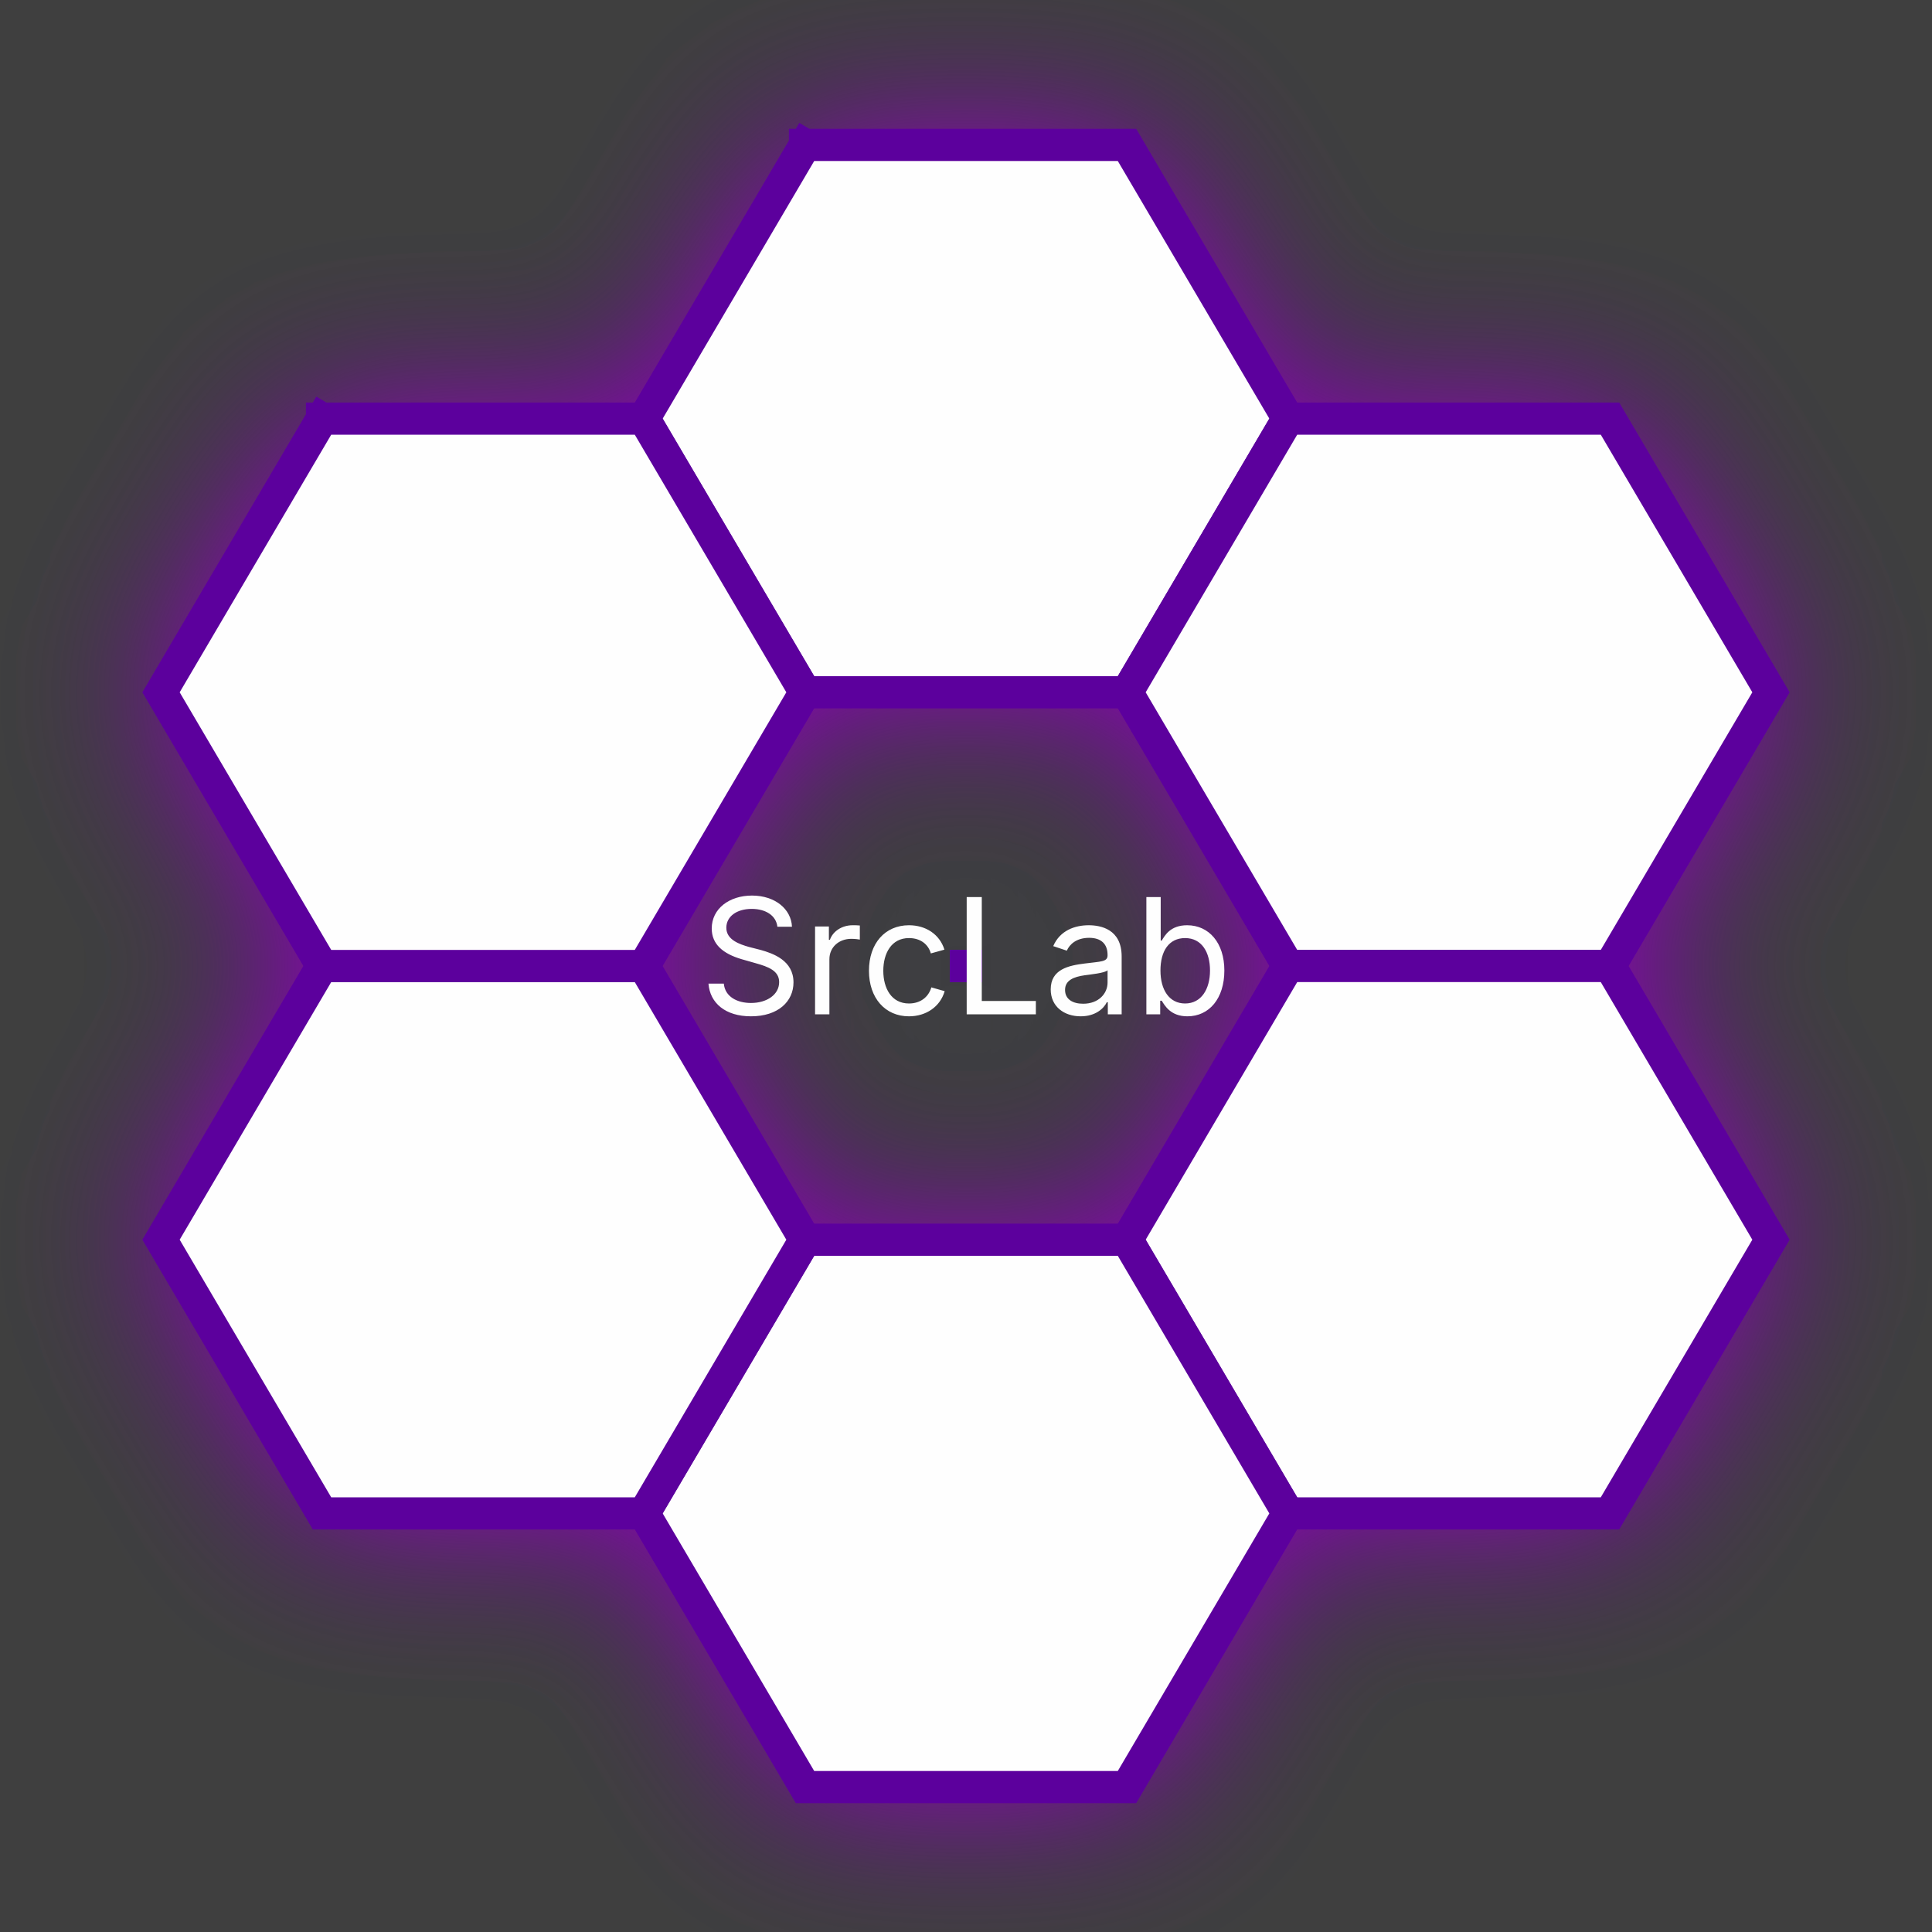
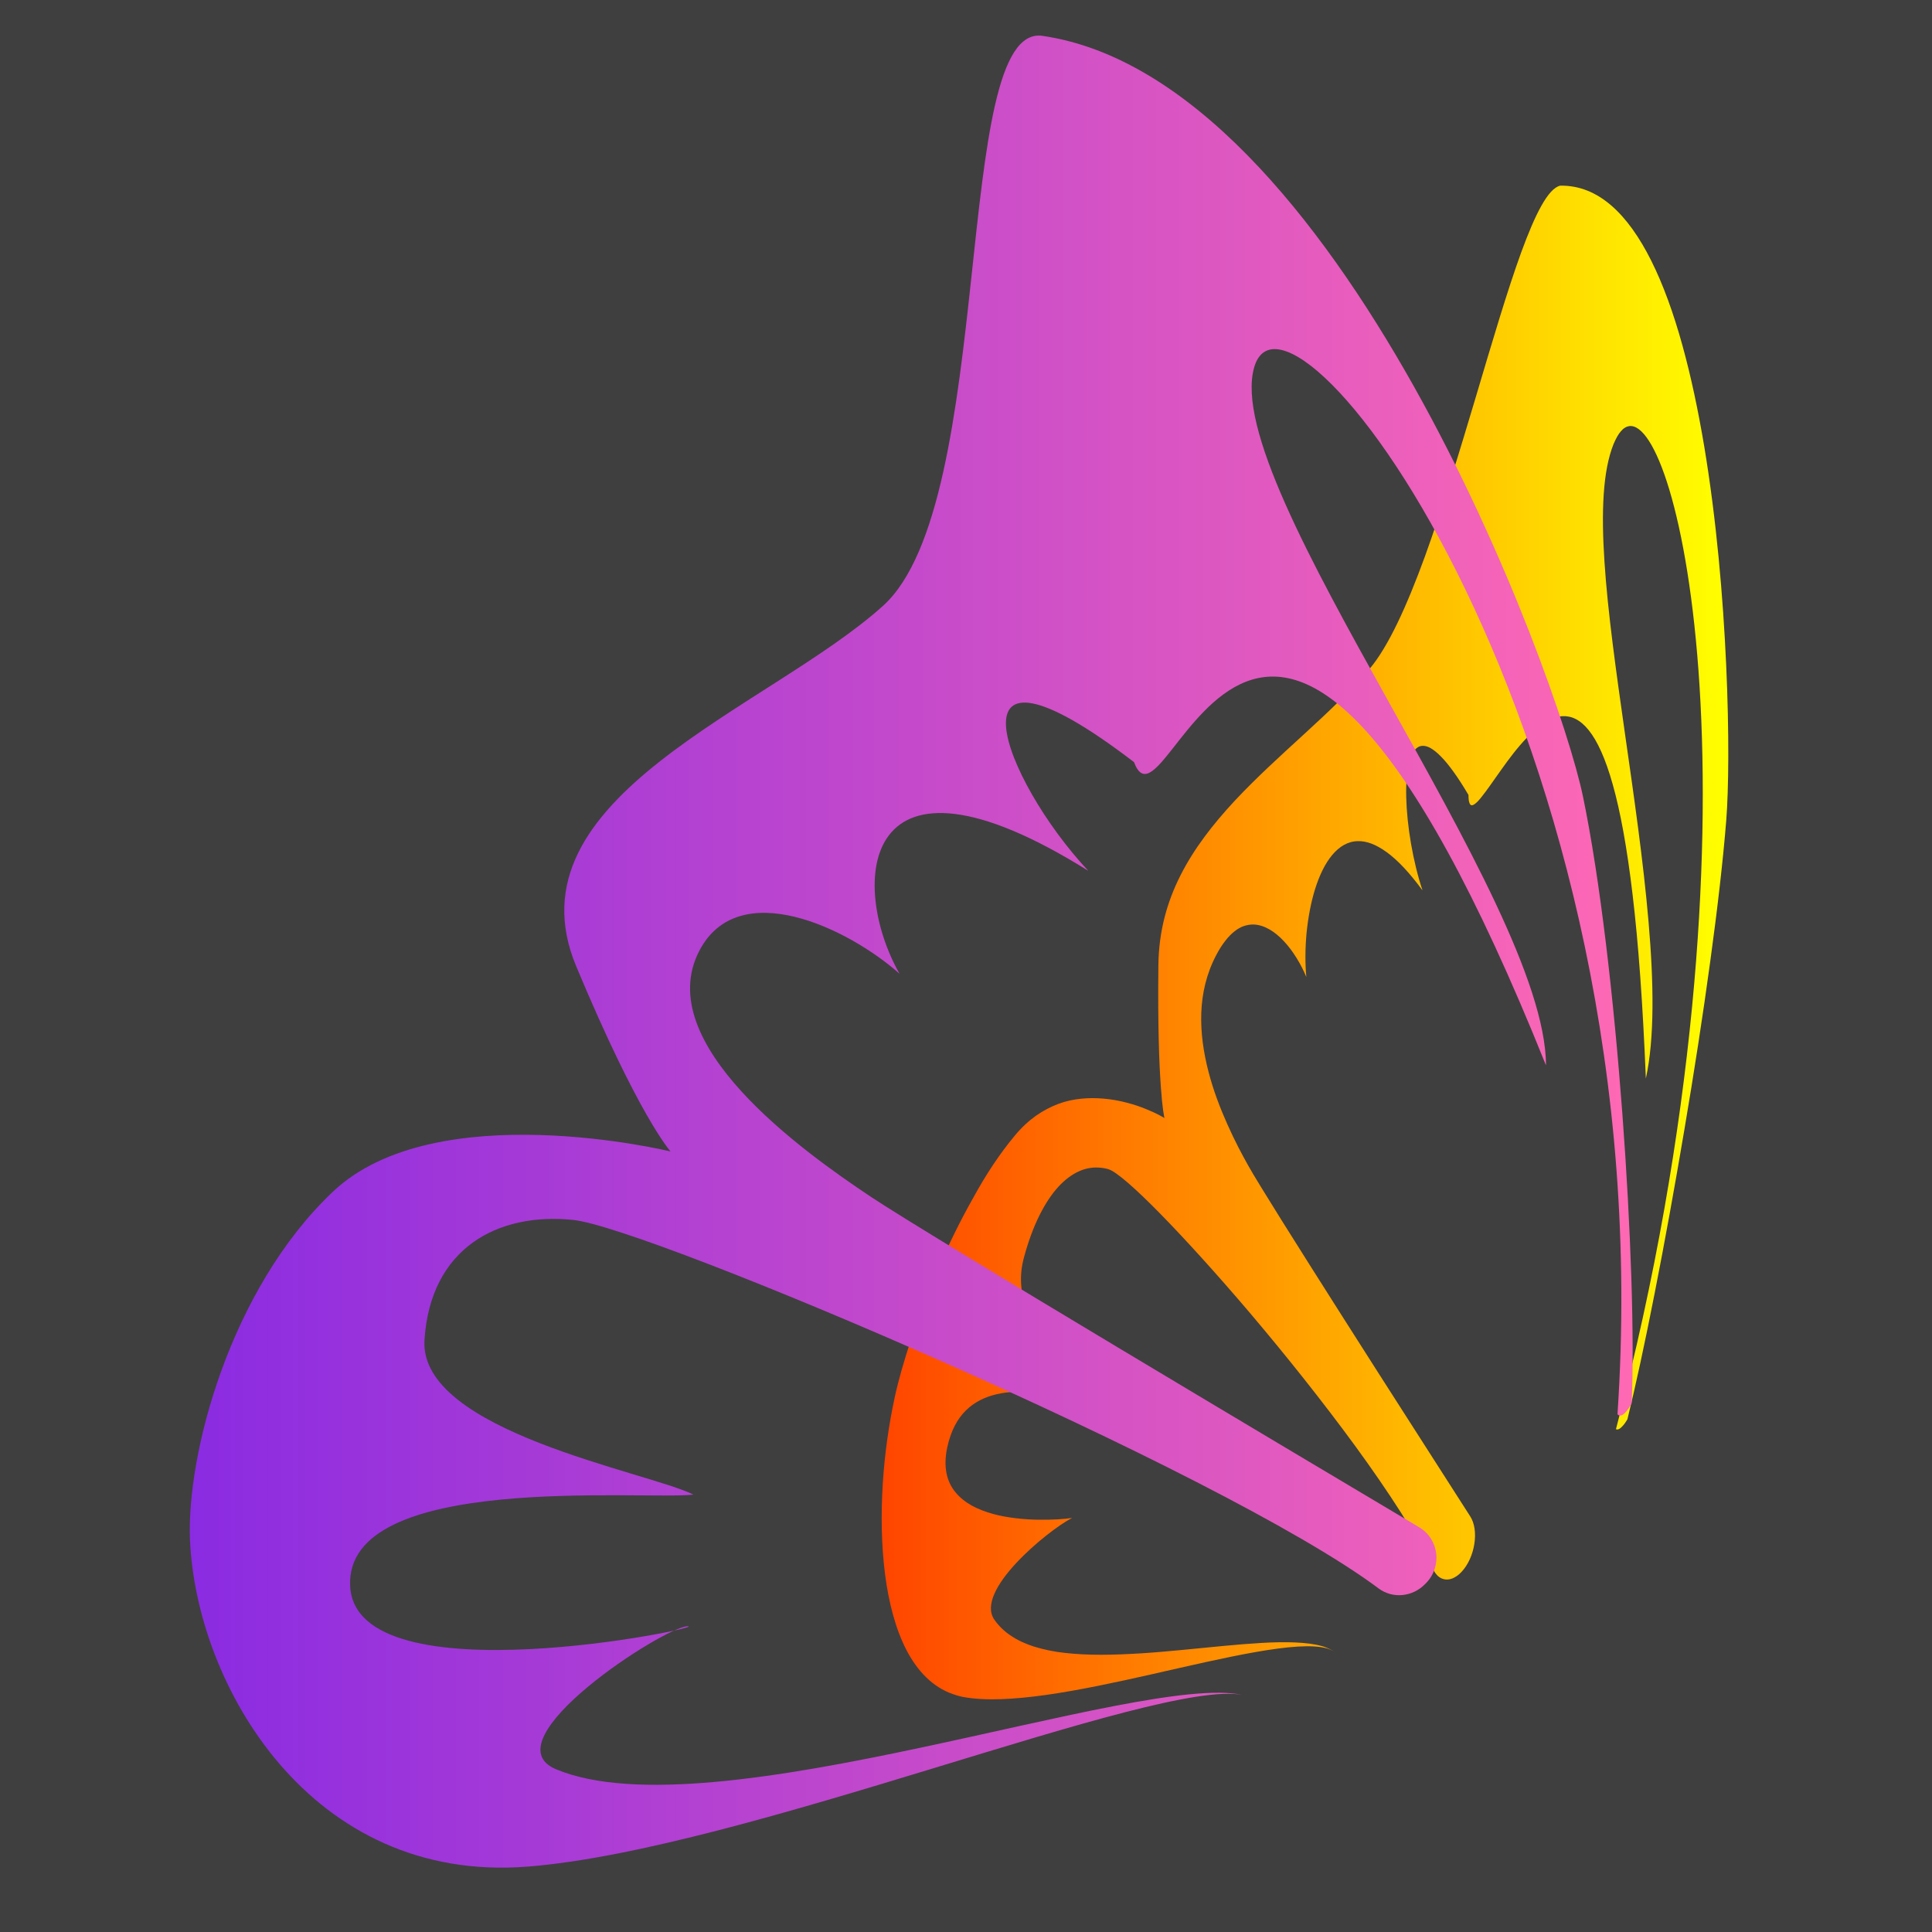
- <svg xmlns="http://www.w3.org/2000/svg" width="120" height="120">
+ <svg xmlns="http://www.w3.org/2000/svg" width="120" height="120" viewBox="0 0 1024 1024">
  <g id="group-back">
-     <rect id="back-global" x="0" y="0" width="120" height="120" fill="#3f3f3f" stroke="none" />
+     <rect id="back-global" x="0" y="0" width="100%" height="100%" fill="#3f3f3f" stroke="none" />
  </g>
-   <g id="group-hive" stroke-linecap="square" stroke-miterlimit="100" stroke="#5C009D" stroke-width="2" fill="#fefefe" filter="url(#filter-light)">
-     <path id="hive-top" d="M60,60 m-10,-51 l20,0 l10,17 l-10,17 l-20,0 l-10,-17 l10,-17" />
-     <path id="hive-right-top" d="M60,60 m20,-34 l20,0 l10,17 l-10,17 l-20,0 l-10,-17 l10,-17" />
-     <path id="hive-right-bottom" d="M60,60 m20,0 l20,0 l10,17 l-10,17 l-20,0 l-10,-17 l10,-17" />
-     <path id="hive-bottom" d="M60,60 m-10,17 l20,0 l10,17 l-10,17 l-20,0 l-10,-17 l10,-17" />
-     <path id="hive-left-bottom" d="M60,60 m-40,0 l20,0 l10,17 l-10,17 l-20,0 l-10,-17 l10,-17" />
-     <path id="hive-left-top" d="M60,60 m-40,-34 l20,0 l10,17 l-10,17 l-20,0 l-10,-17 l10,-17" />
-   </g>
-   <g id="group-title">
-     <text id="title-srclab" x="60" y="63" text-anchor="middle" font-family="Inter,Arial,sans-serif" font-size="10" fill="#fefefe">
-       SrcLab
-     </text>
+   <g id="group-fly">
+     <path d="M537.849 601.913c3.604-4.35 7.394-7.829 11.247-10.563 3.915-2.734 7.892-4.785 11.868-6.276 4.039-1.491 8.078-2.361 12.055-2.734 3.977-0.435 7.954-0.373 11.744-0.062 4.474 0.373 8.699 1.181 12.49 2.175 3.853 0.994 7.27 2.175 10.128 3.355 2.92 1.181 5.282 2.299 6.959 3.169 1.678 0.87 2.672 1.491 2.858 1.616-0.062-0.186-0.311-1.305-0.684-3.853-0.373-2.548-0.808-6.587-1.243-12.676-0.435-6.027-0.87-14.105-1.118-24.731-0.249-10.563-0.373-23.612-0.186-39.706 0.186-18.02 4.598-33.679 11.806-47.846 7.208-14.23 17.274-27.092 28.521-39.209 11.433-12.241 24.172-23.799 36.661-35.232 12.614-11.558 24.855-23.053 34.921-34.797 10.004-11.806 19.822-33.492 29.329-59.528 9.445-26.036 18.517-56.173 27.092-84.88 8.513-28.646 16.529-55.862 23.923-76.243 7.457-20.381 14.292-33.989 20.692-35.481 20.133-0.373 35.916 15.037 48.281 39.768 12.738 25.414 21.748 60.647 28.086 98.426 6.462 38.712 10.004 79.971 11.62 115.701 1.678 36.288 1.305 66.55 0.062 82.27-1.678 21.127-4.66 47.038-8.513 75.125-3.853 28.335-8.575 58.845-13.67 88.919-5.095 30.261-10.501 60.025-15.721 86.558-5.22 26.657-10.253 49.897-14.478 67.047-0.062 0.062-0.311 0.497-0.684 1.118-0.373 0.621-0.932 1.367-1.491 2.051-0.621 0.684-1.243 1.367-1.926 1.802-0.684 0.435-1.367 0.621-1.988 0.311 21.189-80.717 33.803-156.401 40.327-223.696 6.4-66.053 6.897-123.468 3.977-170.133-2.858-45.547-9.01-80.841-16.032-104.205-6.897-22.929-14.727-34.611-21.313-33.617-0.746 0.124-1.491 0.373-2.237 0.87-0.746 0.435-1.429 1.056-2.113 1.864-0.684 0.808-1.367 1.74-1.988 2.858s-1.243 2.423-1.864 3.853c-5.779 14.292-6.587 36.164-4.847 62.449 1.74 26.595 6.152 58.037 10.812 90.721 4.785 33.368 9.818 68.103 12.552 100.104 2.796 32.498 3.231 61.765-1.429 83.078-1.616-39.892-3.977-71.893-7.022-97.432-2.983-25.228-6.524-44.242-10.501-58.347-3.915-13.981-8.202-23.177-12.738-28.832-4.474-5.592-9.196-7.705-13.919-7.457-2.548 0.124-5.157 0.994-7.705 2.361-2.548 1.367-5.095 3.293-7.581 5.53s-4.909 4.847-7.27 7.581c-2.361 2.734-4.598 5.655-6.773 8.575-2.175 2.92-4.163 5.841-6.09 8.513-1.926 2.734-3.666 5.22-5.282 7.394s-3.045 3.977-4.225 5.22c-1.243 1.243-2.237 1.988-3.045 2.051-0.311 0-0.559-0.062-0.808-0.311-0.249-0.186-0.435-0.497-0.559-0.994a5.605 5.605 0 0 1-0.373-1.678c-0.062-0.684-0.124-1.553-0.124-2.486-2.858-4.847-5.468-8.886-7.892-12.241s-4.598-6.027-6.649-8.078c-1.988-2.051-3.853-3.542-5.468-4.474-1.616-0.932-3.107-1.305-4.412-1.243-3.231 0.186-5.468 3.169-6.835 7.954-1.367 4.847-1.926 11.558-1.74 19.138 0.186 7.643 1.056 16.218 2.548 24.793 1.491 8.575 3.542 17.15 6.09 24.731-3.542-4.785-6.897-8.886-10.066-12.241s-6.152-6.027-9.01-8.078c-2.858-2.051-5.53-3.542-8.016-4.474-2.486-0.932-4.909-1.367-7.084-1.305-5.406 0.062-9.942 2.858-13.732 7.394-3.79 4.536-6.773 10.812-9.01 17.958-2.237 7.146-3.728 15.224-4.536 23.302-0.746 8.078-0.808 16.156-0.124 23.364-1.367-3.355-3.107-6.711-5.095-9.942-1.988-3.231-4.225-6.276-6.711-8.948-2.423-2.61-5.095-4.847-7.829-6.4-2.734-1.553-5.592-2.486-8.451-2.548-1.678 0-3.293 0.249-4.971 0.808s-3.355 1.491-4.971 2.796c-1.678 1.305-3.293 2.92-4.909 5.033-1.616 2.051-3.231 4.536-4.785 7.519-5.22 9.88-7.581 20.319-7.954 30.696-0.373 10.501 1.181 21.003 3.79 31.069 2.61 10.128 6.338 19.76 10.191 28.335 3.853 8.637 7.829 16.094 10.998 21.686 2.61 4.722 9.072 15.162 17.709 29.018 8.824 14.105 20.071 31.877 32.001 50.642 12.241 19.263 25.29 39.706 37.221 58.285 12.179 19.014 23.115 36.04 30.572 47.722 1.243 1.864 1.988 4.163 2.361 6.649 0.373 2.548 0.311 5.282-0.124 8.078-0.435 2.796-1.243 5.53-2.423 8.14-1.181 2.548-2.672 4.909-4.474 6.773-0.746 0.808-1.553 1.491-2.361 2.051-0.808 0.559-1.616 0.994-2.361 1.305-0.808 0.311-1.616 0.497-2.361 0.559-0.746 0.062-1.553 0-2.237-0.186-0.559-0.124-1.056-0.373-1.616-0.621-0.497-0.311-0.994-0.621-1.491-1.056-0.435-0.435-0.87-0.932-1.305-1.491-0.435-0.559-0.808-1.243-1.118-1.926-8.575-17.958-23.675-41.197-41.446-65.555-17.212-23.55-36.723-47.97-55.178-69.781-17.896-21.065-34.921-39.83-48.281-53.439-13.049-13.297-22.929-21.935-27.03-23.302-0.373-0.124-0.684-0.249-1.056-0.311-0.373-0.124-0.746-0.186-1.056-0.249-0.373-0.062-0.746-0.124-1.056-0.186-0.373-0.062-0.746-0.124-1.056-0.124-3.79-0.435-7.705 0.124-11.495 1.802-3.79 1.678-7.519 4.412-11.061 8.264-3.542 3.853-6.897 8.886-10.004 15.099-3.107 6.214-5.903 13.67-8.264 22.432-2.61 9.631-1.74 18.393 1.118 26.409 2.92 8.078 7.954 15.41 13.546 21.997 5.717 6.649 12.055 12.49 17.585 17.523 5.53 5.033 10.191 9.196 12.241 12.303-0.621 0-1.305-0.062-2.175-0.186-0.87-0.124-1.802-0.249-2.858-0.435-1.056-0.186-2.175-0.435-3.418-0.684-1.243-0.249-2.548-0.559-3.977-0.87-0.621-0.124-1.181-0.311-1.864-0.435-0.621-0.124-1.243-0.311-1.926-0.435-0.621-0.124-1.305-0.311-1.988-0.435-0.684-0.124-1.367-0.311-2.051-0.435-5.965-1.305-12.614-2.486-19.325-2.983-6.649-0.497-13.297-0.311-19.449 1.118-6.09 1.429-11.682 4.101-16.218 8.575-4.536 4.474-7.954 10.75-9.88 19.573-1.118 5.282-1.181 9.818-0.373 13.795 0.808 3.977 2.486 7.27 4.785 10.066 2.299 2.796 5.282 5.157 8.637 7.022 3.418 1.864 7.208 3.293 11.247 4.412 3.853 1.056 7.829 1.74 11.868 2.237 4.039 0.497 8.016 0.746 11.806 0.808 3.79 0.062 7.332 0 10.439-0.186s5.779-0.435 7.767-0.746c-3.293 1.678-8.202 4.971-13.546 9.196-5.344 4.225-11.061 9.321-16.094 14.727-4.971 5.344-9.196 10.936-11.495 16.156-2.299 5.22-2.734 10.004-0.062 13.857a32.187 32.187 0 0 0 8.824 8.513c1.74 1.181 3.604 2.237 5.592 3.169 1.988 0.932 4.101 1.74 6.338 2.486a86.993 86.993 0 0 0 16.591 3.418c6.027 0.684 12.49 0.994 19.201 0.994 6.773 0 13.857-0.311 21.003-0.746 7.208-0.435 14.602-1.118 21.873-1.802 7.394-0.684 14.727-1.429 21.748-2.113 7.146-0.684 14.043-1.243 20.443-1.616 6.524-0.373 12.552-0.497 17.896-0.249 5.406 0.249 10.191 0.808 14.043 1.926 0.684 0.186 1.305 0.373 1.926 0.621 0.621 0.249 1.243 0.497 1.802 0.746 0.559 0.249 1.118 0.559 1.616 0.808 0.497 0.311 0.994 0.621 1.429 0.932-0.249-0.186-0.559-0.373-0.87-0.559-0.311-0.186-0.621-0.311-0.932-0.497-0.311-0.124-0.684-0.311-1.056-0.435l-1.118-0.373c-7.829-2.237-21.375-0.994-37.966 1.926-16.28 2.858-35.419 7.332-54.868 11.744-19.014 4.288-38.339 8.451-55.862 10.936-17.088 2.423-32.436 3.293-44.18 1.118-0.497-0.062-0.994-0.186-1.429-0.311l-1.429-0.373c-0.497-0.124-0.932-0.249-1.367-0.435-0.435-0.124-0.932-0.311-1.367-0.435-10.688-3.79-18.703-12.179-24.544-23.426-5.717-11.123-9.383-25.104-11.309-40.327-1.926-15.099-2.175-31.442-1.181-47.598 0.994-16.032 3.293-31.939 6.4-46.231 1.926-8.824 4.971-19.511 8.886-31.193 3.915-11.682 8.699-24.296 14.23-37.034 5.53-12.738 11.806-25.539 18.579-37.469 6.649-12.179 14.043-23.302 21.873-32.685z" fill="url(#grad-orange)" />
+     <path d="M864.819 743.712c3.045-68.227-7.581-233.514-25.787-321.439-13.608-65.742-130.365-380.532-286.518-403.275-48.405-7.022-23.861 247.495-84.507 302.114s-200.146 101.223-162.615 191.012c33.244 79.661 50.021 98.178 50.021 98.178s-124.338-30.323-178.895 21.251-77.797 139.375-75.808 184.922c3.418 76.554 63.691 181.94 178.895 172.867 115.204-9.072 333.556-100.042 379.041-90.97-54.557-12.117-281.174 73.882-363.879 39.395-36.413-15.162 57.602-75.808 69.719-75.808 12.117 0-175.85 39.395-178.895-21.251s154.661-45.485 181.94-48.53c-24.234-12.117-145.527-33.368-142.544-81.898 3.045-48.53 38.588-67.855 78.853-63.691 40.203 4.163 343.125 132.726 426.825 195.299 7.581 5.655 18.082 4.474 24.669-2.299l0.435-0.435c8.699-8.824 7.022-23.364-3.604-29.702-65.866-39.147-260.42-154.972-290.557-175.104-36.413-24.234-116.384-81.463-90.97-130.365 20.754-40.017 78.853-12.117 106.131 12.117-26.906-47.349-21.251-130.365 100.042-54.557-45.485-48.53-78.853-136.455 24.234-57.602 18.206 48.902 67.109-216.053 218.352 160.688 0-87.925-172.867-306.277-154.661-369.907 18.206-63.691 216.799 194.056 192.565 554.891 2.983 3.169 7.519-5.903 7.519-5.903z" fill="url(#grad-violet)" />
  </g>
  <defs>
-     <filter id="filter-light">
-       <feColorMatrix result="colorOut" in="SourceGraphic" values="0.361 0 0 0 0                              0 0 0 0 0                              0 0 0.616 0 0                              0 0 0 1 0" />
-       <feGaussianBlur result="blurOut" in="colorOut" stdDeviation="5" />
-       <feBlend in="SourceGraphic" in2="blurOut" mode="normal" />
-     </filter>
+     <linearGradient id="grad-violet" x1="100%" x2="0%">
+       <stop offset="0%" style="stop-color:HotPink;stop-opacity:1" />
+       <stop offset="100%" style="stop-color:BlueViolet;stop-opacity:1" />
+     </linearGradient>
+     <linearGradient id="grad-orange" x1="100%" x2="0%">
+       <stop offset="0%" style="stop-color:Yellow;stop-opacity:1" />
+       <stop offset="100%" style="stop-color:OrangeRed;stop-opacity:1" />
+     </linearGradient>
  </defs>
</svg>
